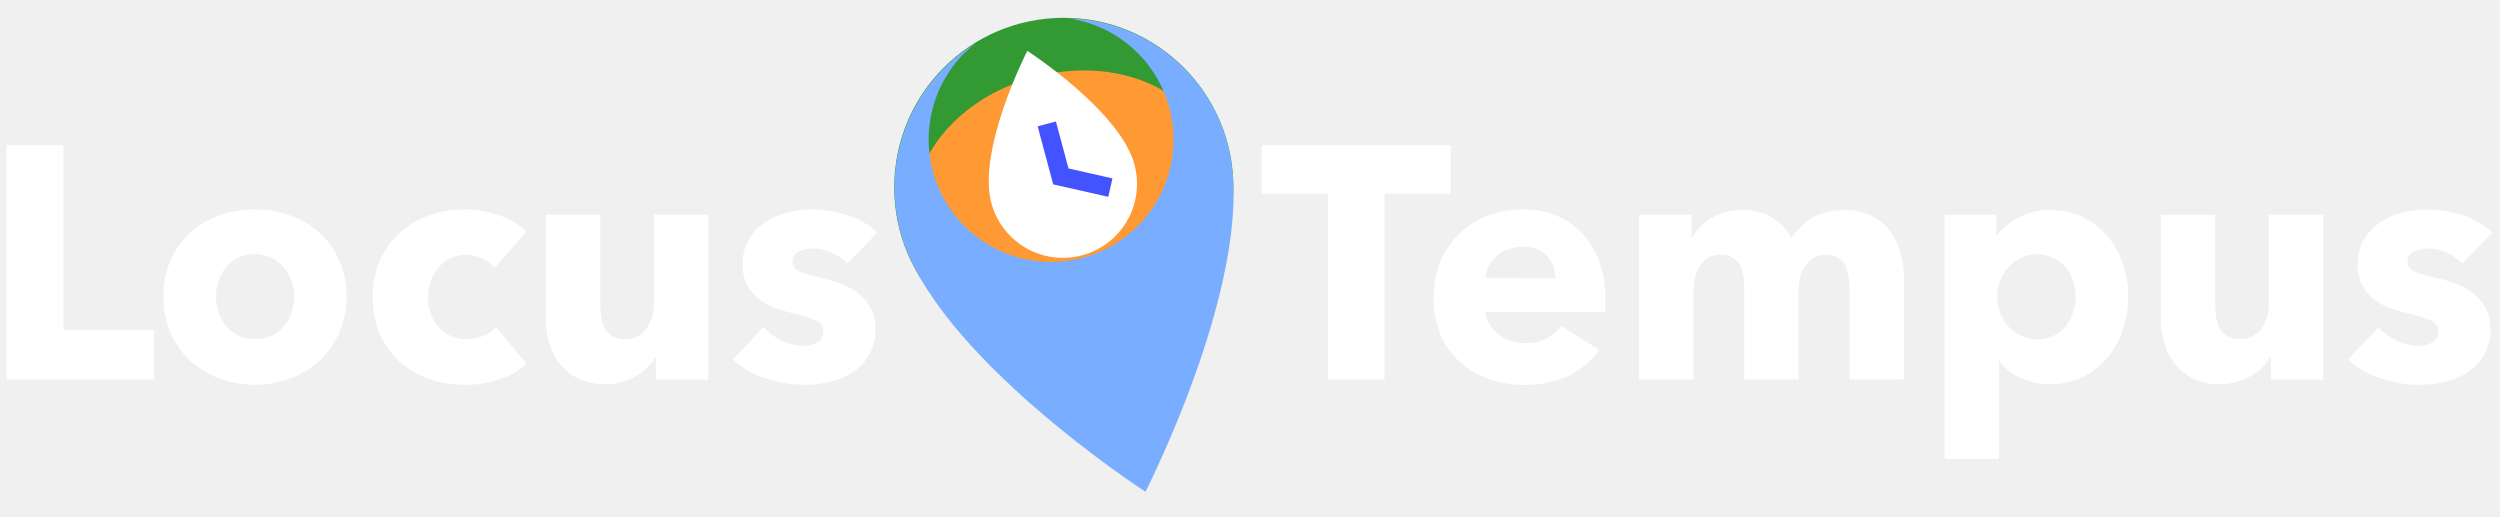
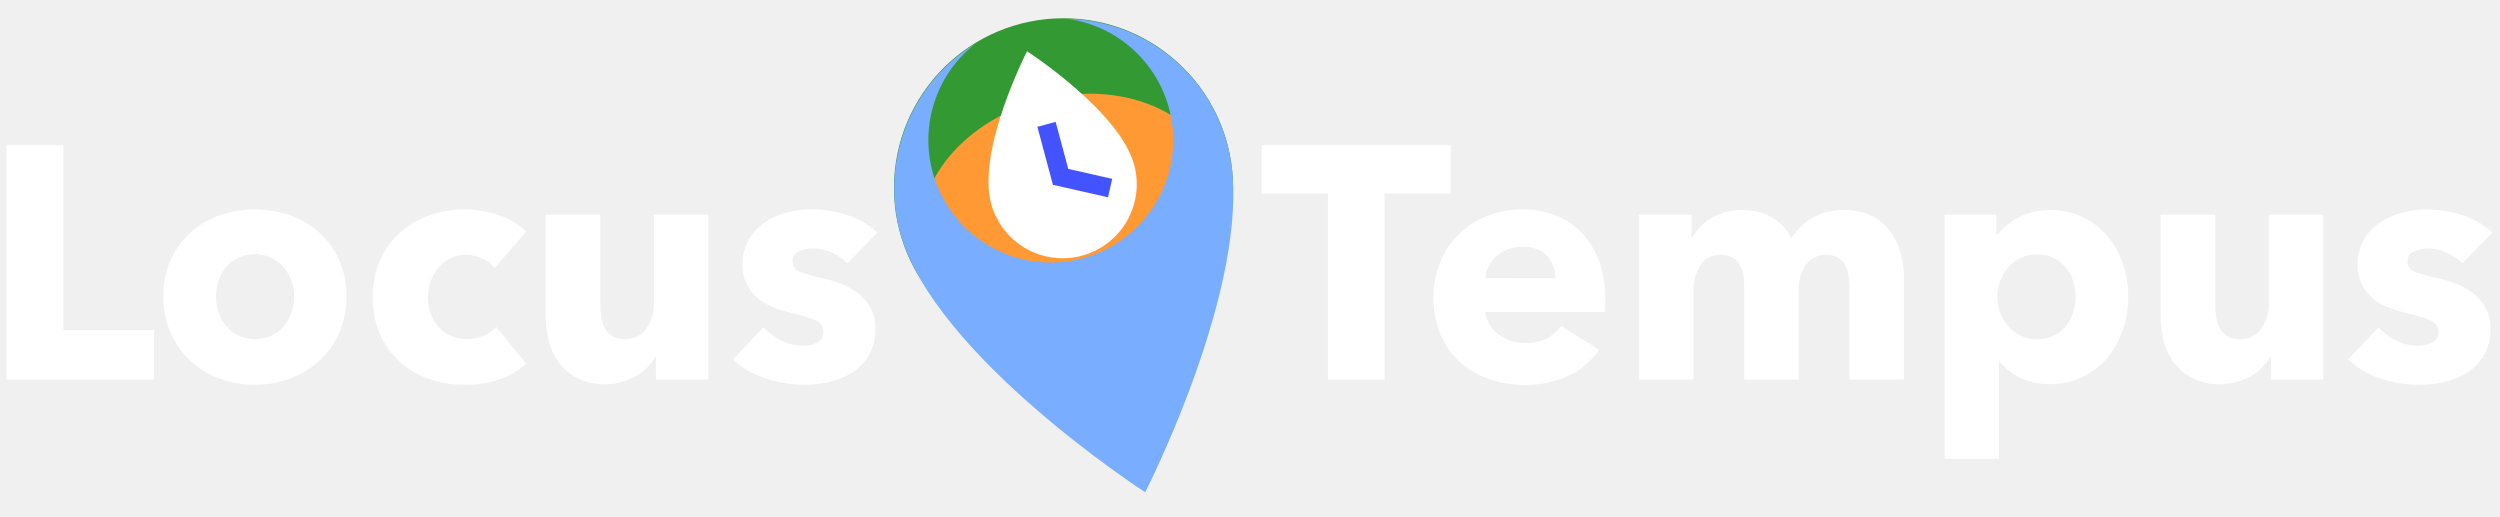
<svg xmlns="http://www.w3.org/2000/svg" id="Layer_1" data-name="Layer 1" viewBox="0 0 1057.45 218.33">
  <defs>
    <style>.cls-1{fill:#393;}.cls-2{fill:#f93;}.cls-3{fill:#fff;}.cls-4{fill:none;stroke:#4353ff;stroke-miterlimit:10;stroke-width:8px;}.cls-5{fill:#78adff;}</style>
  </defs>
-   <circle class="cls-1" cx="449.96" cy="79.25" r="71.72" />
-   <ellipse class="cls-2" cx="450.36" cy="80.56" rx="64.19" ry="49.65" transform="translate(-5.51 119.31) rotate(-15)" />
-   <path class="cls-3" d="M457.7,108a31.32,31.32,0,0,0,22.16-38.39c-6.08-22.7-45.33-48.11-45.33-48.11s-21.3,41.63-15.21,64.34A31.32,31.32,0,0,0,457.7,108Z" />
-   <polyline class="cls-4" points="469.66 79.36 448.72 74.62 442.77 52.41" />
-   <path class="cls-5" d="M451.88,7.76a51.78,51.78,0,1,1-39.25,10.52A71.62,71.62,0,0,0,380.82,98C394.73,149.9,484.5,208,484.5,208s48.7-95.2,34.78-147.13A71.61,71.61,0,0,0,451.88,7.76Z" />
+   <g id="Layer_2" data-name="Layer 2">
+     <circle class="cls-1" cx="449.85" cy="79.44" r="71.72" />
+     <ellipse class="cls-2" cx="452.83" cy="90.41" rx="64.19" ry="49.65" transform="translate(-7.97 120.28) rotate(-15)" />
+     <path class="cls-3" d="M457.58,108.17a31.33,31.33,0,0,0,22.17-38.39c-6.09-22.7-45.34-48.11-45.34-48.11S413.12,63.3,419.2,86A31.32,31.32,0,0,0,457.58,108.17Z" />
+     <polyline class="cls-4" points="469.55 79.55 448.61 74.81 442.65 52.59" />
+     <path class="cls-5" d="M451.76,8a51.78,51.78,0,1,1-39.24,10.51,71.64,71.64,0,0,0-31.82,79.7c13.91,51.93,103.69,110,103.69,110S533.08,113,519.17,61.06A71.63,71.63,0,0,0,451.76,8Z" />
+   </g>
  <path class="cls-3" d="M2.75,160.53V61.41H26.83v78.26H65.19v20.86Z" />
  <path class="cls-3" d="M146.53,125.39a37.75,37.75,0,0,1-3.08,15.47,34.6,34.6,0,0,1-8.4,11.76,38.39,38.39,0,0,1-12.32,7.49,43.31,43.31,0,0,1-29.89,0,37.45,37.45,0,0,1-12.32-7.49,35.11,35.11,0,0,1-8.33-11.76,37.75,37.75,0,0,1-3.08-15.47A37.22,37.22,0,0,1,72.19,110a34.44,34.44,0,0,1,8.33-11.62,36.15,36.15,0,0,1,12.32-7.28,45.58,45.58,0,0,1,29.89,0,37,37,0,0,1,12.32,7.28,33.94,33.94,0,0,1,8.4,11.62A37.22,37.22,0,0,1,146.53,125.39Zm-22.12,0a19.78,19.78,0,0,0-1.12-6.58,17.39,17.39,0,0,0-3.22-5.67,16.5,16.5,0,0,0-5.18-4,16.08,16.08,0,0,0-19.39,4,17.09,17.09,0,0,0-3.08,5.67,21.14,21.14,0,0,0,0,13.16,18.11,18.11,0,0,0,3.15,5.81,15.54,15.54,0,0,0,5.18,4.13,17.32,17.32,0,0,0,14.28,0,15.54,15.54,0,0,0,5.18-4.13,18.11,18.11,0,0,0,3.15-5.81A21.11,21.11,0,0,0,124.41,125.39Z" />
-   <path class="cls-3" d="M209.25,113.35a13.9,13.9,0,0,0-5.32-4.06,16.27,16.27,0,0,0-6.86-1.54,14.5,14.5,0,0,0-6.58,1.47,16,16,0,0,0-5,3.92,18.31,18.31,0,0,0-3.29,5.67,19.44,19.44,0,0,0-1.19,6.86,20.65,20.65,0,0,0,1.12,6.86,16.63,16.63,0,0,0,3.29,5.67,15.7,15.7,0,0,0,5.18,3.85,15.94,15.94,0,0,0,6.79,1.4,19,19,0,0,0,6.93-1.33,13.35,13.35,0,0,0,5.53-3.85l12.74,15.54a30.06,30.06,0,0,1-11.2,6.58,44.32,44.32,0,0,1-14.56,2.38,46.1,46.1,0,0,1-15.42-2.52,35.74,35.74,0,0,1-12.44-7.35,34.3,34.3,0,0,1-8.31-11.69,38.1,38.1,0,0,1-3-15.54,37.69,37.69,0,0,1,3-15.4,34.21,34.21,0,0,1,8.31-11.69,36.68,36.68,0,0,1,12.44-7.42,44.46,44.46,0,0,1,15.28-2.59,40.08,40.08,0,0,1,7.49.7,48.59,48.59,0,0,1,7.14,1.89,32.53,32.53,0,0,1,6.3,2.94,26.31,26.31,0,0,1,5,3.85Z" />
+   <path class="cls-3" d="M209.25,113.35a13.9,13.9,0,0,0-5.32-4.06,16.27,16.27,0,0,0-6.86-1.54,14.5,14.5,0,0,0-6.58,1.47,16,16,0,0,0-5,3.92,18.31,18.31,0,0,0-3.29,5.67,19.44,19.44,0,0,0-1.19,6.86,20.65,20.65,0,0,0,1.12,6.86,16.79,16.79,0,0,0,3.29,5.67,15.7,15.7,0,0,0,5.18,3.85,16,16,0,0,0,6.79,1.4,19,19,0,0,0,6.93-1.33,13.29,13.29,0,0,0,5.53-3.85l12.74,15.54a30.06,30.06,0,0,1-11.2,6.58,44.28,44.28,0,0,1-14.56,2.38,46.1,46.1,0,0,1-15.42-2.52,35.74,35.74,0,0,1-12.44-7.35,34.44,34.44,0,0,1-8.31-11.69,38.1,38.1,0,0,1-3-15.54,37.69,37.69,0,0,1,3-15.4,34.34,34.34,0,0,1,8.31-11.69,36.68,36.68,0,0,1,12.44-7.42,44.5,44.5,0,0,1,15.28-2.59,40,40,0,0,1,7.49.7,48.59,48.59,0,0,1,7.14,1.89,32,32,0,0,1,6.3,2.94,26.31,26.31,0,0,1,5,3.85Z" />
  <path class="cls-3" d="M277.43,160.53v-9.66h-.28a20,20,0,0,1-3.29,4.48A21,21,0,0,1,269.1,159a30,30,0,0,1-6,2.52,24.33,24.33,0,0,1-6.93,1A25.33,25.33,0,0,1,244.32,160a22.85,22.85,0,0,1-7.84-6.51,25.56,25.56,0,0,1-4.34-9.1,41.15,41.15,0,0,1-1.33-10.43V90.81h23.1v37.8a36,36,0,0,0,.42,5.6,13.88,13.88,0,0,0,1.61,4.76,8.82,8.82,0,0,0,3.15,3.29,9.91,9.91,0,0,0,5.18,1.19,10.53,10.53,0,0,0,9.17-4.48,17.8,17.8,0,0,0,3.15-10.5V90.81h23v69.72Z" />
  <path class="cls-3" d="M358.49,111.39a25.38,25.38,0,0,0-6.58-4.48,18.07,18.07,0,0,0-8-1.82,14,14,0,0,0-5.95,1.26,4.42,4.42,0,0,0-2.73,4.34,4.32,4.32,0,0,0,3,4.2,65.79,65.79,0,0,0,9.73,2.8,52.27,52.27,0,0,1,7.91,2.38,28.1,28.1,0,0,1,7.21,4.06,19.52,19.52,0,0,1,5.18,6.16,18.15,18.15,0,0,1,2,8.68,20.9,20.9,0,0,1-9.59,18.48,30.14,30.14,0,0,1-9.59,4.06,46.09,46.09,0,0,1-10.64,1.26A52.54,52.54,0,0,1,323.7,160a35.2,35.2,0,0,1-13.65-8l12.88-13.58a25.76,25.76,0,0,0,7.56,5.6,21,21,0,0,0,9.52,2.24,12.62,12.62,0,0,0,5.53-1.33,4.78,4.78,0,0,0,2.73-4.69q0-3.22-3.36-4.76a60,60,0,0,0-10.5-3.22,54.3,54.3,0,0,1-7.28-2.24,23.34,23.34,0,0,1-6.51-3.78,18.74,18.74,0,0,1-4.69-5.88,17.93,17.93,0,0,1-1.82-8.4,20.31,20.31,0,0,1,2.66-10.71A22.43,22.43,0,0,1,323.63,94a30.22,30.22,0,0,1,9.31-4.13,40,40,0,0,1,10.15-1.33A49.17,49.17,0,0,1,358.42,91a33.1,33.1,0,0,1,12.67,7.35Z" />
  <path class="cls-3" d="M585.63,81.85v78.68H561.69V81.85h-28V61.41h79.94V81.85Z" />
-   <path class="cls-3" d="M679,126.51v2.8a22.62,22.62,0,0,1-.14,2.66H628.33a12.23,12.23,0,0,0,1.75,5.32,15.27,15.27,0,0,0,3.78,4.13A18.55,18.55,0,0,0,645,145.13a19.35,19.35,0,0,0,9.24-2,18.36,18.36,0,0,0,6.16-5.25l16,10.08a32.32,32.32,0,0,1-13,11,42.94,42.94,0,0,1-18.69,3.85,44.73,44.73,0,0,1-14.84-2.45,36.22,36.22,0,0,1-12.25-7.14,33.17,33.17,0,0,1-8.26-11.55,38.81,38.81,0,0,1-3-15.68,39.25,39.25,0,0,1,2.94-15.47,35,35,0,0,1,8-11.76,35.56,35.56,0,0,1,11.9-7.49A40.54,40.54,0,0,1,644,88.57a37.46,37.46,0,0,1,14.14,2.59,30.81,30.81,0,0,1,11.06,7.49,34.56,34.56,0,0,1,7.21,11.9A45.71,45.71,0,0,1,679,126.51Zm-21.14-8.82a13.74,13.74,0,0,0-3.43-9.38c-2.29-2.62-5.71-3.92-10.29-3.92a17.43,17.43,0,0,0-6.16,1,16,16,0,0,0-4.9,2.87,14.07,14.07,0,0,0-3.36,4.27,12.56,12.56,0,0,0-1.4,5.11Z" />
+   <path class="cls-3" d="M679,126.51v2.8a25,25,0,0,1-.14,2.66H628.33a12.23,12.23,0,0,0,1.75,5.32,15.27,15.27,0,0,0,3.78,4.13A18.55,18.55,0,0,0,645,145.13a19.35,19.35,0,0,0,9.24-2,18.46,18.46,0,0,0,6.16-5.25l16,10.08a32.32,32.32,0,0,1-13,11,43,43,0,0,1-18.69,3.85,44.68,44.68,0,0,1-14.84-2.45,36.22,36.22,0,0,1-12.25-7.14,33.17,33.17,0,0,1-8.26-11.55,38.64,38.64,0,0,1-3-15.68,39.25,39.25,0,0,1,2.94-15.47,35,35,0,0,1,8-11.76,35.56,35.56,0,0,1,11.9-7.49A40.54,40.54,0,0,1,644,88.57a37.49,37.49,0,0,1,14.14,2.59,30.81,30.81,0,0,1,11.06,7.49,34.56,34.56,0,0,1,7.21,11.9A45.71,45.71,0,0,1,679,126.51Zm-21.14-8.82a13.74,13.74,0,0,0-3.43-9.38q-3.44-3.93-10.29-3.92a17.43,17.43,0,0,0-6.16,1,16,16,0,0,0-4.9,2.87,14.07,14.07,0,0,0-3.36,4.27,12.41,12.41,0,0,0-1.4,5.11Z" />
  <path class="cls-3" d="M782.33,160.53V122.45a37.25,37.25,0,0,0-.42-5.67,13.42,13.42,0,0,0-1.54-4.69,8.83,8.83,0,0,0-3-3.15,9.17,9.17,0,0,0-5-1.19,10,10,0,0,0-5.11,1.26,11.34,11.34,0,0,0-3.64,3.36,14.77,14.77,0,0,0-2.17,4.83,22.58,22.58,0,0,0-.7,5.67v37.66h-23V120.77c0-4-.79-7.19-2.38-9.52s-4.11-3.5-7.56-3.5a9.7,9.7,0,0,0-8.47,4.34,18.18,18.18,0,0,0-3,10.64v37.8h-23.1V90.81h22.26v9.66h.28A24.11,24.11,0,0,1,719,96.13a20,20,0,0,1,4.55-3.71,25.07,25.07,0,0,1,13.16-3.57,24.85,24.85,0,0,1,12.81,3.08,21.07,21.07,0,0,1,8.19,8.82,26.55,26.55,0,0,1,9-8.68A25.72,25.72,0,0,1,780,88.85a25.05,25.05,0,0,1,12,2.59,22.13,22.13,0,0,1,7.77,6.72A27.9,27.9,0,0,1,804,107.4a39.44,39.44,0,0,1,1.33,10v43.12Z" />
  <path class="cls-3" d="M900.21,125.39a44.09,44.09,0,0,1-2.24,14,35.91,35.91,0,0,1-6.51,11.83A32.34,32.34,0,0,1,881,159.41a30.93,30.93,0,0,1-14,3.08,29.4,29.4,0,0,1-12.18-2.59,21.83,21.83,0,0,1-9-7.07h-.28v41.3h-23V90.81h21.84v8.54h.42A28.32,28.32,0,0,1,853.8,92a27.11,27.11,0,0,1,13.37-3.15,31.46,31.46,0,0,1,13.72,2.94,31,31,0,0,1,10.43,8,36.19,36.19,0,0,1,6.58,11.69A42.1,42.1,0,0,1,900.21,125.39Zm-22.26,0a21.07,21.07,0,0,0-1.05-6.58,17.09,17.09,0,0,0-3.08-5.67,15.43,15.43,0,0,0-12.25-5.53,15.4,15.4,0,0,0-7,1.54,16.82,16.82,0,0,0-5.25,4.06A18.42,18.42,0,0,0,846,119a18.79,18.79,0,0,0,0,13.16,18.42,18.42,0,0,0,3.36,5.74,16.82,16.82,0,0,0,5.25,4.06,15.53,15.53,0,0,0,7,1.54,15.83,15.83,0,0,0,7.14-1.54,15.21,15.21,0,0,0,5.11-4.06A17.87,17.87,0,0,0,876.9,132,21.74,21.74,0,0,0,878,125.39Z" />
  <path class="cls-3" d="M960.55,160.53v-9.66h-.28a20,20,0,0,1-3.29,4.48,20.76,20.76,0,0,1-4.76,3.64,30,30,0,0,1-6,2.52,24.23,24.23,0,0,1-6.93,1A25.33,25.33,0,0,1,927.44,160a22.94,22.94,0,0,1-7.84-6.51,25.73,25.73,0,0,1-4.34-9.1,41.15,41.15,0,0,1-1.33-10.43V90.81H937v37.8a36,36,0,0,0,.42,5.6,14.09,14.09,0,0,0,1.61,4.76,8.82,8.82,0,0,0,3.15,3.29,9.93,9.93,0,0,0,5.18,1.19,10.53,10.53,0,0,0,9.17-4.48,17.8,17.8,0,0,0,3.15-10.5V90.81h23v69.72Z" />
  <path class="cls-3" d="M1041.61,111.39a25.38,25.38,0,0,0-6.58-4.48,18.07,18.07,0,0,0-8-1.82,14,14,0,0,0-5.95,1.26,4.42,4.42,0,0,0-2.73,4.34,4.32,4.32,0,0,0,3,4.2,66.17,66.17,0,0,0,9.73,2.8,52.27,52.27,0,0,1,7.91,2.38,28.1,28.1,0,0,1,7.21,4.06,19.39,19.39,0,0,1,5.18,6.16,18,18,0,0,1,2,8.68,20.9,20.9,0,0,1-9.59,18.48,30,30,0,0,1-9.59,4.06,46,46,0,0,1-10.64,1.26,52.59,52.59,0,0,1-16.73-2.73,35.2,35.2,0,0,1-13.65-8l12.88-13.58a25.76,25.76,0,0,0,7.56,5.6,21.06,21.06,0,0,0,9.52,2.24,12.59,12.59,0,0,0,5.53-1.33,4.78,4.78,0,0,0,2.73-4.69q0-3.22-3.36-4.76a60,60,0,0,0-10.5-3.22,54.74,54.74,0,0,1-7.28-2.24,23.34,23.34,0,0,1-6.51-3.78,18.88,18.88,0,0,1-4.69-5.88,18.05,18.05,0,0,1-1.82-8.4,20.4,20.4,0,0,1,2.66-10.71,22.43,22.43,0,0,1,6.86-7.21,30.22,30.22,0,0,1,9.31-4.13,40,40,0,0,1,10.15-1.33A49.07,49.07,0,0,1,1041.54,91a33,33,0,0,1,12.67,7.35Z" />
</svg>
